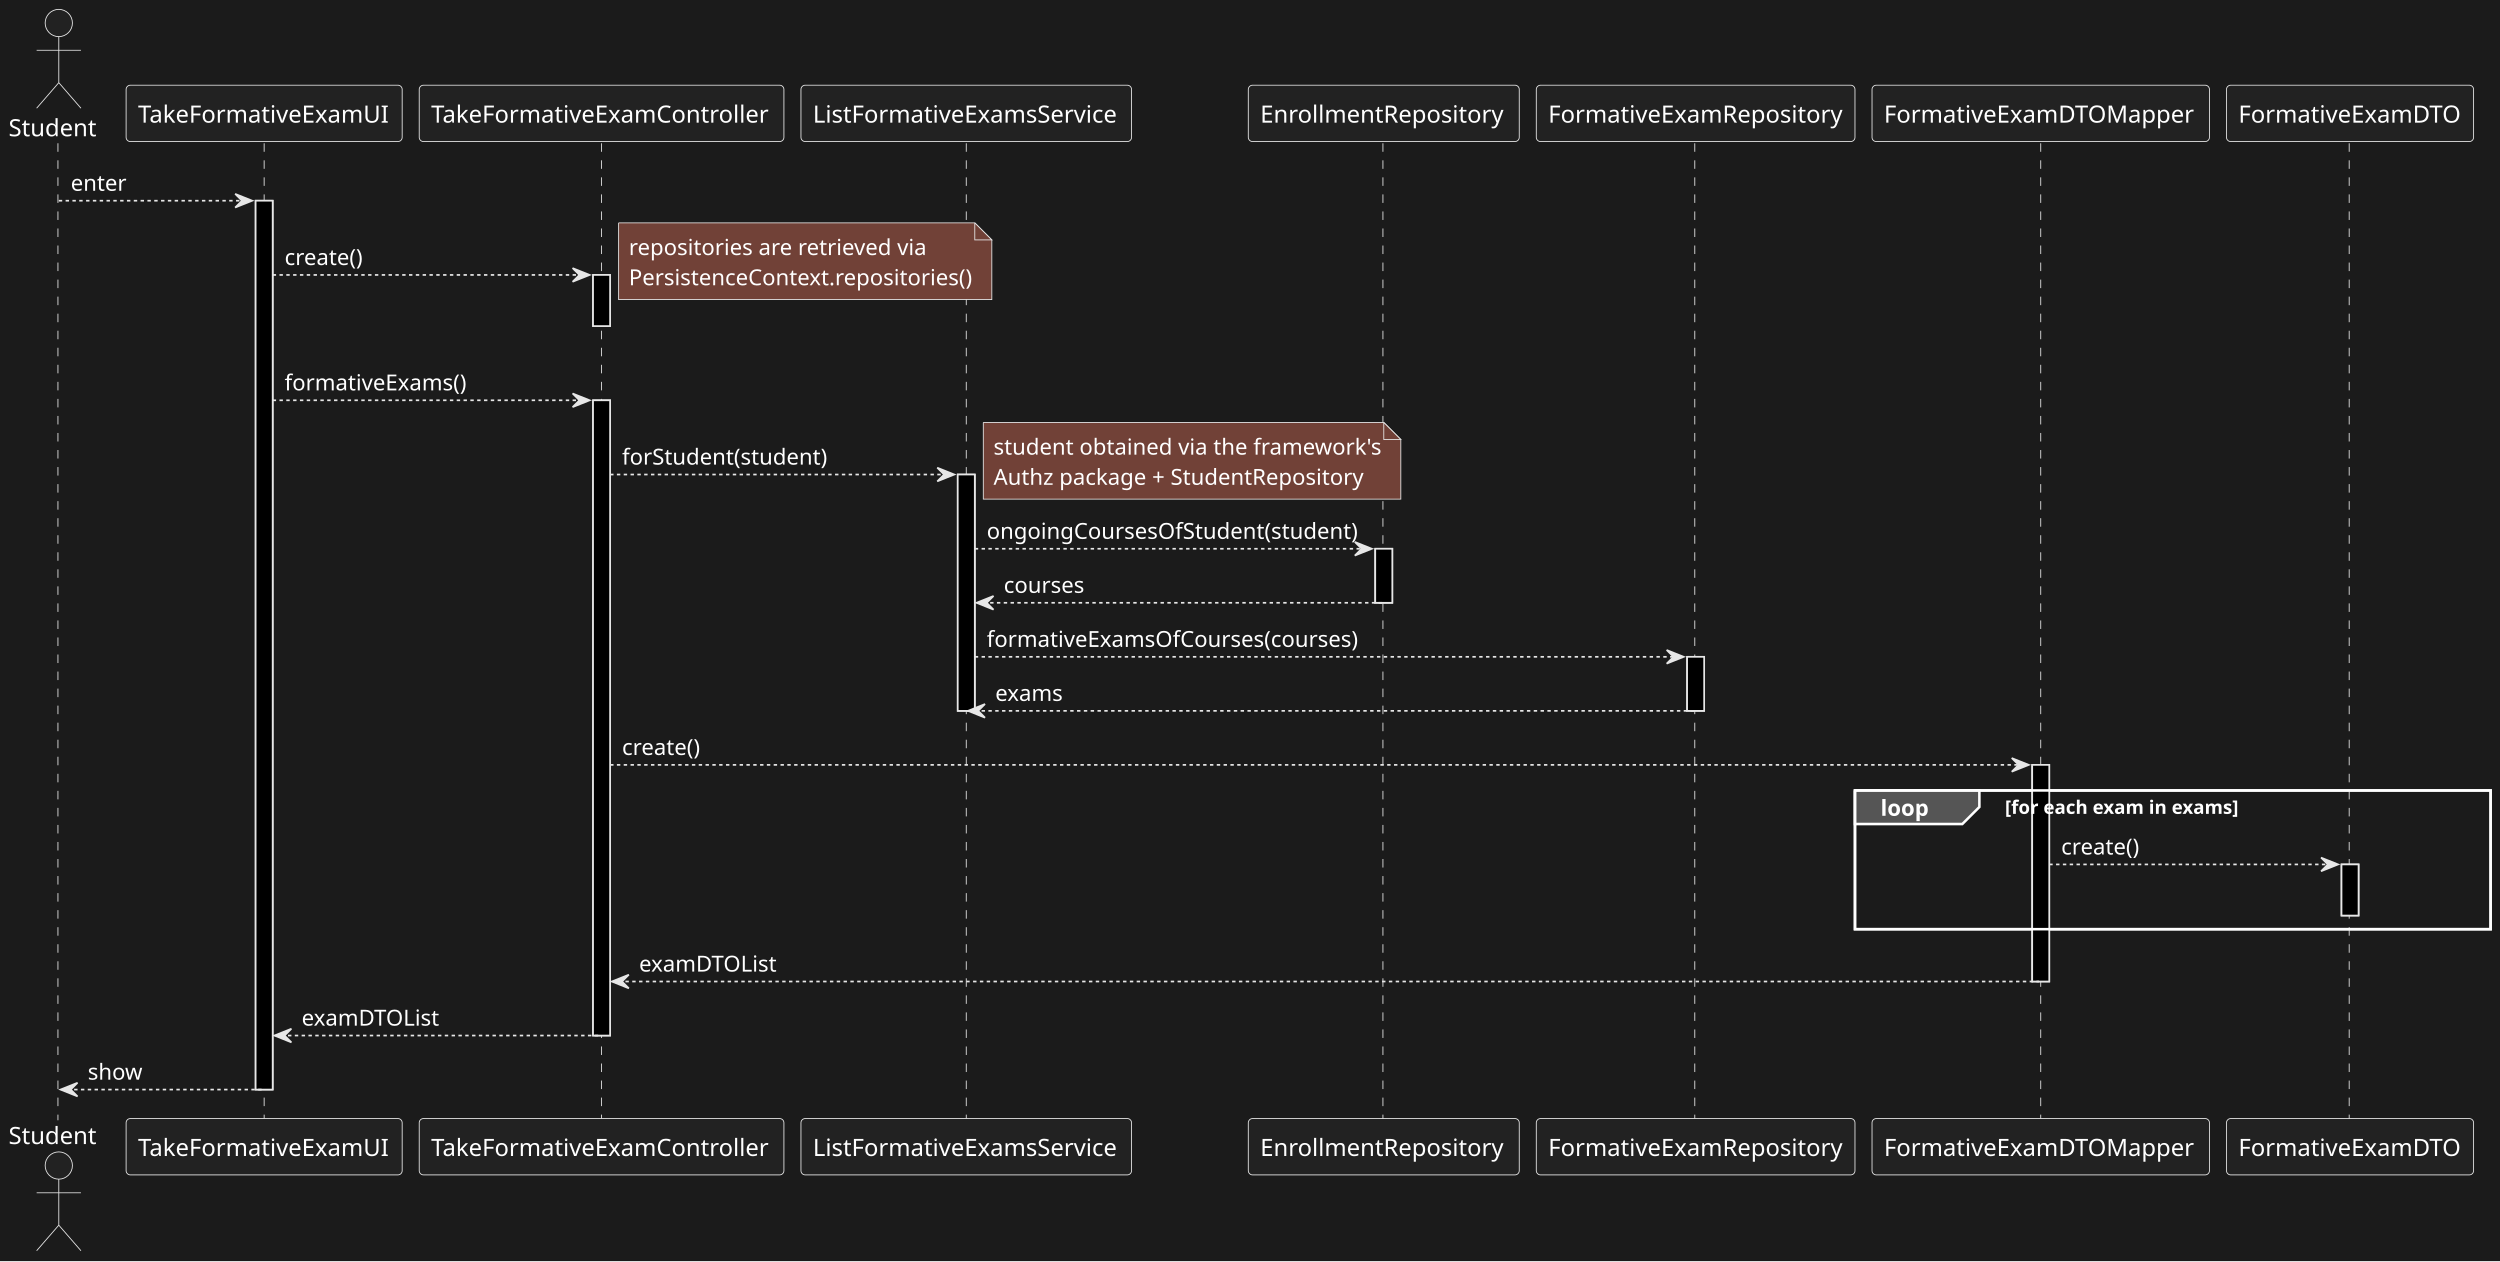
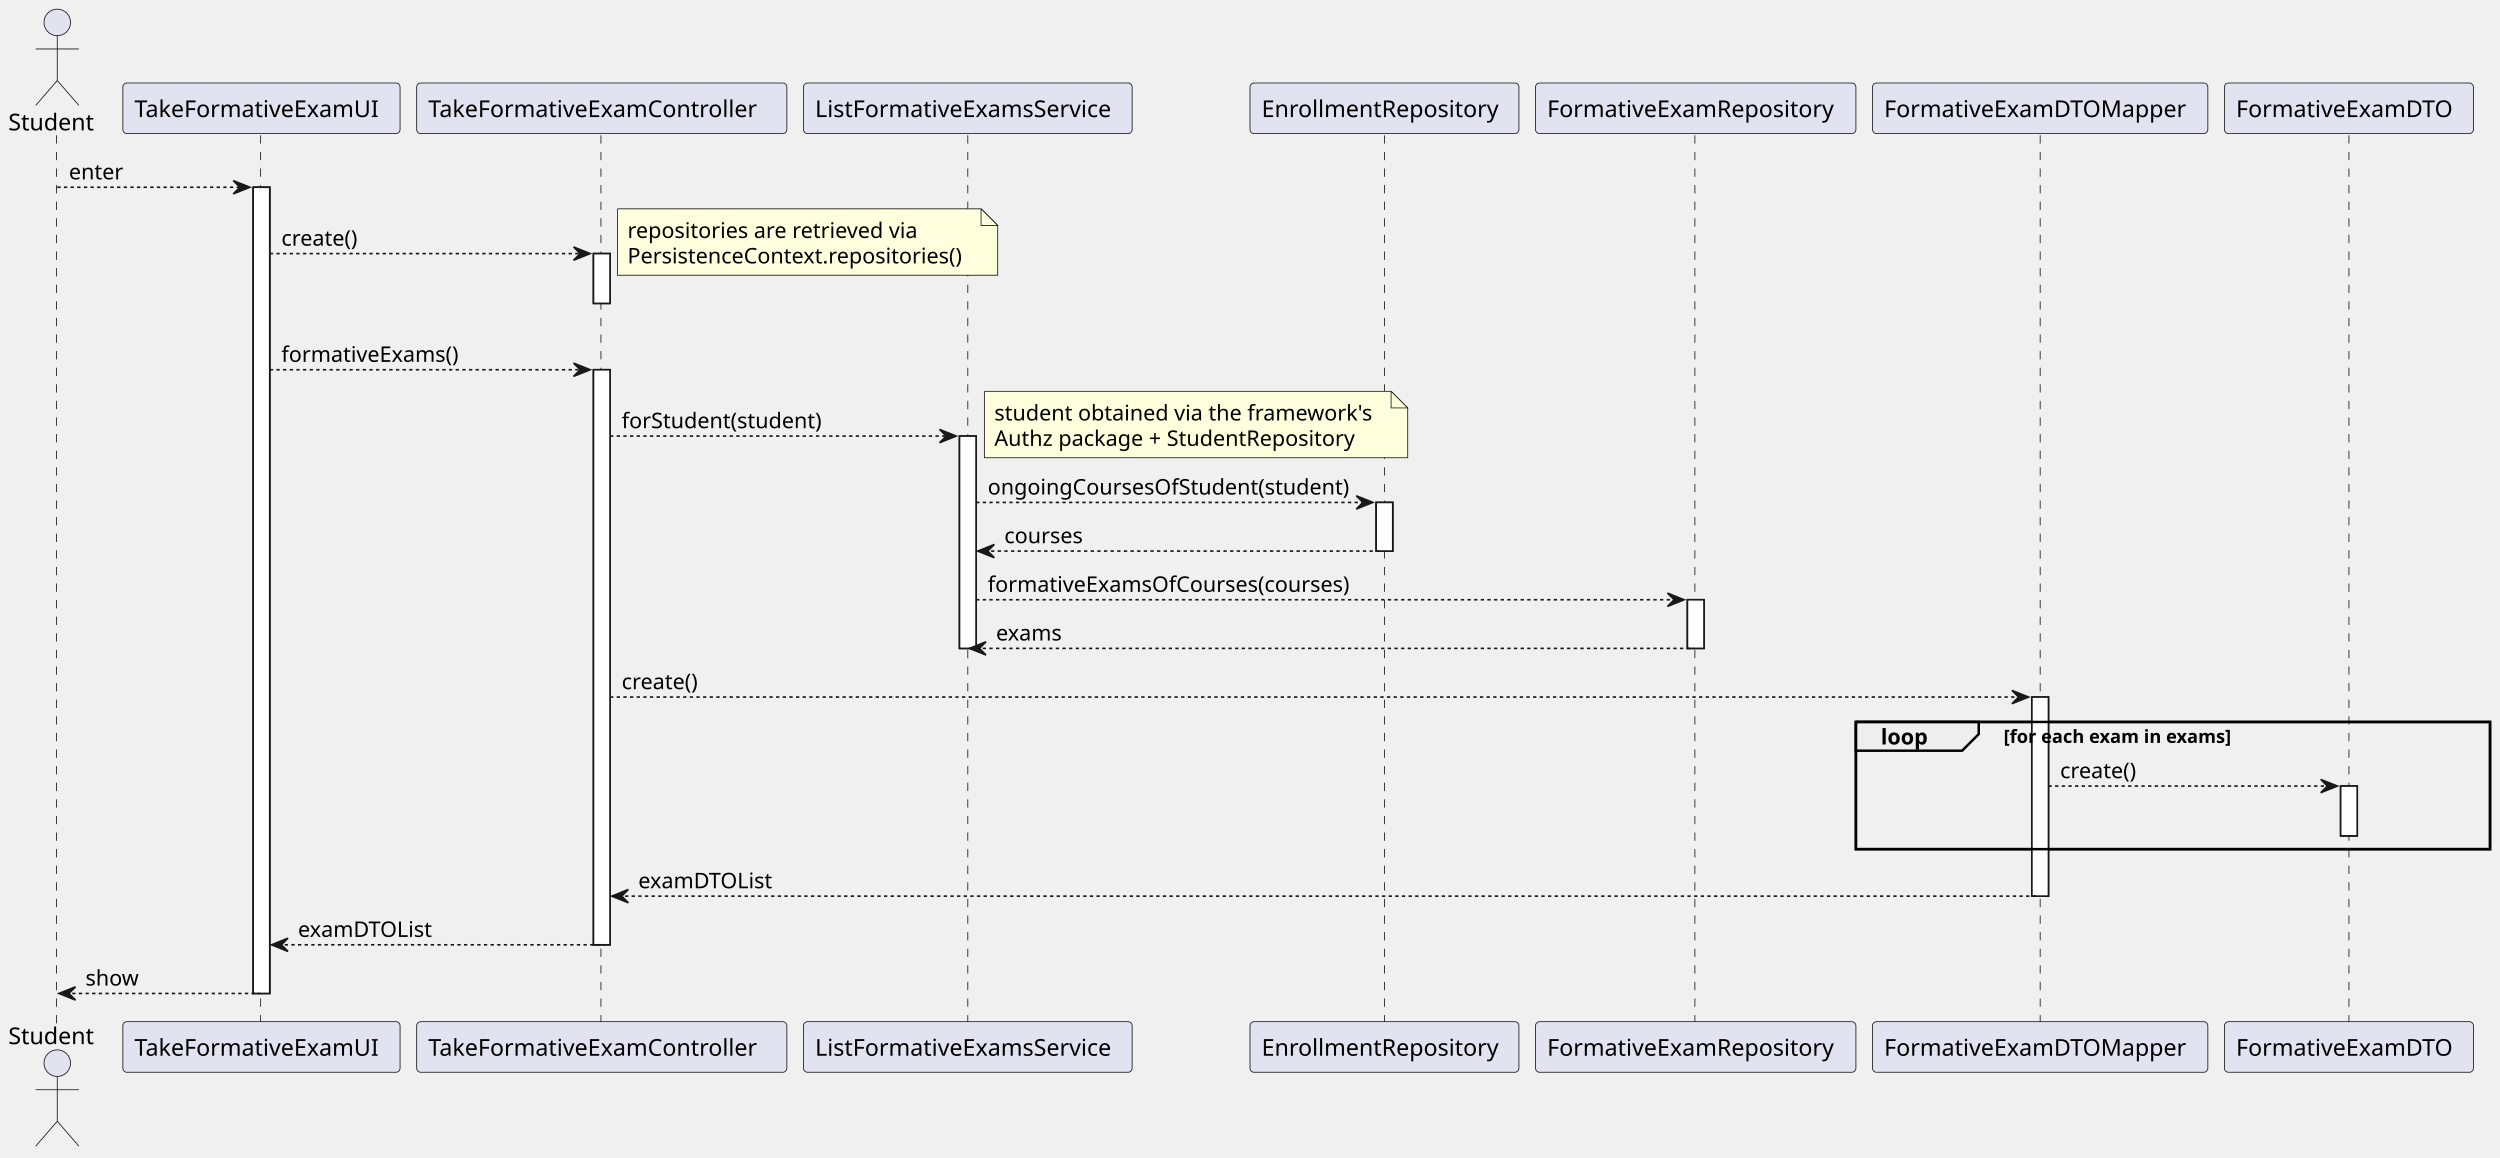
- <svg xmlns="http://www.w3.org/2000/svg" contentStyleType="text/css" height="740px" preserveAspectRatio="none" style="width:1467px;height:740px;background:#1B1B1B;" version="1.1" viewBox="0 0 1467 740" width="1467px" zoomAndPan="magnify">
+ <svg xmlns="http://www.w3.org/2000/svg" contentStyleType="text/css" height="697px" preserveAspectRatio="none" style="width:1506px;height:697px;background:#FFFFFF;" version="1.1" viewBox="0 0 1506 697" width="1506px" zoomAndPan="magnify">
  <defs />
  <g>
-     <rect fill="#1B1B1B" height="740" style="stroke:none;stroke-width:1.0;" width="1467" x="0" y="0" />
-     <rect fill="#000000" height="521.59" style="stroke:#E7E7E7;stroke-width:1.0;" width="10" x="150" y="117.774" />
-     <rect fill="#000000" height="30" style="stroke:#E7E7E7;stroke-width:1.0;" width="10" x="348" y="161.333" />
-     <rect fill="#000000" height="372.766" style="stroke:#E7E7E7;stroke-width:1.0;" width="10" x="348" y="234.892" />
-     <rect fill="#000000" height="138.677" style="stroke:#E7E7E7;stroke-width:1.0;" width="10" x="562" y="278.451" />
-     <rect fill="#000000" height="31.706" style="stroke:#E7E7E7;stroke-width:1.0;" width="10" x="807" y="322.01" />
-     <rect fill="#000000" height="31.706" style="stroke:#E7E7E7;stroke-width:1.0;" width="10" x="990" y="385.422" />
-     <rect fill="#000000" height="127.118" style="stroke:#E7E7E7;stroke-width:1.0;" width="10" x="1192.5" y="448.834" />
-     <rect fill="#000000" height="30" style="stroke:#E7E7E7;stroke-width:1.0;" width="10" x="1374" y="507.246" />
-     <rect fill="none" height="81.412" style="stroke:#FFFFFF;stroke-width:1.5;" width="373" x="1088.5" y="463.834" />
-     <line style="stroke:#E7E7E7;stroke-width:0.5;stroke-dasharray:5.0,5.0;" x1="34" x2="34" y1="84.068" y2="657.364" />
-     <line style="stroke:#E7E7E7;stroke-width:0.5;stroke-dasharray:5.0,5.0;" x1="155" x2="155" y1="84.068" y2="657.364" />
-     <line style="stroke:#E7E7E7;stroke-width:0.5;stroke-dasharray:5.0,5.0;" x1="353" x2="353" y1="84.068" y2="657.364" />
-     <line style="stroke:#E7E7E7;stroke-width:0.5;stroke-dasharray:5.0,5.0;" x1="567" x2="567" y1="84.068" y2="657.364" />
-     <line style="stroke:#E7E7E7;stroke-width:0.5;stroke-dasharray:5.0,5.0;" x1="811.5" x2="811.5" y1="84.068" y2="657.364" />
-     <line style="stroke:#E7E7E7;stroke-width:0.5;stroke-dasharray:5.0,5.0;" x1="994.5" x2="994.5" y1="84.068" y2="657.364" />
-     <line style="stroke:#E7E7E7;stroke-width:0.5;stroke-dasharray:5.0,5.0;" x1="1197.5" x2="1197.5" y1="84.068" y2="657.364" />
-     <line style="stroke:#E7E7E7;stroke-width:0.5;stroke-dasharray:5.0,5.0;" x1="1378.5" x2="1378.5" y1="84.068" y2="657.364" />
-     <text fill="#FFFFFF" font-family="sans-serif" font-size="14" lengthAdjust="spacing" textLength="53" x="5" y="79.966">Student</text>
-     <ellipse cx="34.5" cy="13.5" fill="#222222" rx="8" ry="8" style="stroke:#E7E7E7;stroke-width:0.5;" />
-     <path d="M34.5,21.5 L34.5,48.5 M21.5,29.5 L47.5,29.5 M34.5,48.5 L21.5,63.5 M34.5,48.5 L47.5,63.5 " fill="none" style="stroke:#E7E7E7;stroke-width:0.5;" />
-     <text fill="#FFFFFF" font-family="sans-serif" font-size="14" lengthAdjust="spacing" textLength="53" x="5" y="671.33">Student</text>
-     <ellipse cx="34.5" cy="683.932" fill="#222222" rx="8" ry="8" style="stroke:#E7E7E7;stroke-width:0.5;" />
-     <path d="M34.5,691.932 L34.5,718.932 M21.5,699.932 L47.5,699.932 M34.5,718.932 L21.5,733.932 M34.5,718.932 L47.5,733.932 " fill="none" style="stroke:#E7E7E7;stroke-width:0.5;" />
-     <rect fill="#222222" height="33.068" rx="2.5" ry="2.5" style="stroke:#E7E7E7;stroke-width:0.5;" width="162" x="74" y="50" />
-     <text fill="#FFFFFF" font-family="sans-serif" font-size="14" lengthAdjust="spacing" textLength="148" x="81" y="71.966">TakeFormativeExamUI</text>
-     <rect fill="#222222" height="33.068" rx="2.5" ry="2.5" style="stroke:#E7E7E7;stroke-width:0.5;" width="162" x="74" y="656.364" />
-     <text fill="#FFFFFF" font-family="sans-serif" font-size="14" lengthAdjust="spacing" textLength="148" x="81" y="678.33">TakeFormativeExamUI</text>
-     <rect fill="#222222" height="33.068" rx="2.5" ry="2.5" style="stroke:#E7E7E7;stroke-width:0.5;" width="214" x="246" y="50" />
-     <text fill="#FFFFFF" font-family="sans-serif" font-size="14" lengthAdjust="spacing" textLength="200" x="253" y="71.966">TakeFormativeExamController</text>
-     <rect fill="#222222" height="33.068" rx="2.5" ry="2.5" style="stroke:#E7E7E7;stroke-width:0.5;" width="214" x="246" y="656.364" />
-     <text fill="#FFFFFF" font-family="sans-serif" font-size="14" lengthAdjust="spacing" textLength="200" x="253" y="678.33">TakeFormativeExamController</text>
-     <rect fill="#222222" height="33.068" rx="2.5" ry="2.5" style="stroke:#E7E7E7;stroke-width:0.5;" width="194" x="470" y="50" />
-     <text fill="#FFFFFF" font-family="sans-serif" font-size="14" lengthAdjust="spacing" textLength="180" x="477" y="71.966">ListFormativeExamsService</text>
-     <rect fill="#222222" height="33.068" rx="2.5" ry="2.5" style="stroke:#E7E7E7;stroke-width:0.5;" width="194" x="470" y="656.364" />
-     <text fill="#FFFFFF" font-family="sans-serif" font-size="14" lengthAdjust="spacing" textLength="180" x="477" y="678.33">ListFormativeExamsService</text>
-     <rect fill="#222222" height="33.068" rx="2.5" ry="2.5" style="stroke:#E7E7E7;stroke-width:0.5;" width="159" x="732.5" y="50" />
-     <text fill="#FFFFFF" font-family="sans-serif" font-size="14" lengthAdjust="spacing" textLength="145" x="739.5" y="71.966">EnrollmentRepository</text>
-     <rect fill="#222222" height="33.068" rx="2.5" ry="2.5" style="stroke:#E7E7E7;stroke-width:0.5;" width="159" x="732.5" y="656.364" />
-     <text fill="#FFFFFF" font-family="sans-serif" font-size="14" lengthAdjust="spacing" textLength="145" x="739.5" y="678.33">EnrollmentRepository</text>
-     <rect fill="#222222" height="33.068" rx="2.5" ry="2.5" style="stroke:#E7E7E7;stroke-width:0.5;" width="187" x="901.5" y="50" />
-     <text fill="#FFFFFF" font-family="sans-serif" font-size="14" lengthAdjust="spacing" textLength="173" x="908.5" y="71.966">FormativeExamRepository</text>
-     <rect fill="#222222" height="33.068" rx="2.5" ry="2.5" style="stroke:#E7E7E7;stroke-width:0.5;" width="187" x="901.5" y="656.364" />
-     <text fill="#FFFFFF" font-family="sans-serif" font-size="14" lengthAdjust="spacing" textLength="173" x="908.5" y="678.33">FormativeExamRepository</text>
-     <rect fill="#222222" height="33.068" rx="2.5" ry="2.5" style="stroke:#E7E7E7;stroke-width:0.5;" width="198" x="1098.5" y="50" />
-     <text fill="#FFFFFF" font-family="sans-serif" font-size="14" lengthAdjust="spacing" textLength="184" x="1105.5" y="71.966">FormativeExamDTOMapper</text>
-     <rect fill="#222222" height="33.068" rx="2.5" ry="2.5" style="stroke:#E7E7E7;stroke-width:0.5;" width="198" x="1098.5" y="656.364" />
-     <text fill="#FFFFFF" font-family="sans-serif" font-size="14" lengthAdjust="spacing" textLength="184" x="1105.5" y="678.33">FormativeExamDTOMapper</text>
-     <rect fill="#222222" height="33.068" rx="2.5" ry="2.5" style="stroke:#E7E7E7;stroke-width:0.5;" width="145" x="1306.5" y="50" />
-     <text fill="#FFFFFF" font-family="sans-serif" font-size="14" lengthAdjust="spacing" textLength="131" x="1313.5" y="71.966">FormativeExamDTO</text>
-     <rect fill="#222222" height="33.068" rx="2.5" ry="2.5" style="stroke:#E7E7E7;stroke-width:0.5;" width="145" x="1306.5" y="656.364" />
-     <text fill="#FFFFFF" font-family="sans-serif" font-size="14" lengthAdjust="spacing" textLength="131" x="1313.5" y="678.33">FormativeExamDTO</text>
-     <rect fill="#000000" height="521.59" style="stroke:#E7E7E7;stroke-width:1.0;" width="10" x="150" y="117.774" />
-     <rect fill="#000000" height="30" style="stroke:#E7E7E7;stroke-width:1.0;" width="10" x="348" y="161.333" />
-     <rect fill="#000000" height="372.766" style="stroke:#E7E7E7;stroke-width:1.0;" width="10" x="348" y="234.892" />
-     <rect fill="#000000" height="138.677" style="stroke:#E7E7E7;stroke-width:1.0;" width="10" x="562" y="278.451" />
-     <rect fill="#000000" height="31.706" style="stroke:#E7E7E7;stroke-width:1.0;" width="10" x="807" y="322.01" />
-     <rect fill="#000000" height="31.706" style="stroke:#E7E7E7;stroke-width:1.0;" width="10" x="990" y="385.422" />
-     <rect fill="#000000" height="127.118" style="stroke:#E7E7E7;stroke-width:1.0;" width="10" x="1192.5" y="448.834" />
-     <rect fill="#000000" height="30" style="stroke:#E7E7E7;stroke-width:1.0;" width="10" x="1374" y="507.246" />
-     <polygon fill="#E7E7E7" points="138,113.774,148,117.774,138,121.774,142,117.774" style="stroke:#E7E7E7;stroke-width:1.0;" />
-     <line style="stroke:#E7E7E7;stroke-width:1.0;stroke-dasharray:2.0,2.0;" x1="34.5" x2="144" y1="117.774" y2="117.774" />
-     <text fill="#FFFFFF" font-family="sans-serif" font-size="13" lengthAdjust="spacing" textLength="32" x="41.5" y="111.965">enter</text>
-     <polygon fill="#E7E7E7" points="336,157.333,346,161.333,336,165.333,340,161.333" style="stroke:#E7E7E7;stroke-width:1.0;" />
-     <line style="stroke:#E7E7E7;stroke-width:1.0;stroke-dasharray:2.0,2.0;" x1="160" x2="342" y1="161.333" y2="161.333" />
-     <text fill="#FFFFFF" font-family="sans-serif" font-size="13" lengthAdjust="spacing" textLength="45" x="167" y="155.524">create()</text>
-     <path d="M363,130.774 L363,175.774 L582,175.774 L582,140.774 L572,130.774 L363,130.774 " fill="#714137" style="stroke:#E7E7E7;stroke-width:0.5;" />
-     <path d="M572,130.774 L572,140.774 L582,140.774 L572,130.774 " fill="#714137" style="stroke:#E7E7E7;stroke-width:0.5;" />
-     <text fill="#FFFFFF" font-family="sans-serif" font-size="13" lengthAdjust="spacing" textLength="170" x="369" y="149.671">repositories are retrieved via</text>
-     <text fill="#FFFFFF" font-family="sans-serif" font-size="13" lengthAdjust="spacing" textLength="198" x="369" y="167.377">PersistenceContext.repositories()</text>
-     <polygon fill="#E7E7E7" points="336,230.892,346,234.892,336,238.892,340,234.892" style="stroke:#E7E7E7;stroke-width:1.0;" />
-     <line style="stroke:#E7E7E7;stroke-width:1.0;stroke-dasharray:2.0,2.0;" x1="160" x2="342" y1="234.892" y2="234.892" />
-     <text fill="#FFFFFF" font-family="sans-serif" font-size="13" lengthAdjust="spacing" textLength="105" x="167" y="229.083">formativeExams()</text>
-     <polygon fill="#E7E7E7" points="550,274.451,560,278.451,550,282.451,554,278.451" style="stroke:#E7E7E7;stroke-width:1.0;" />
-     <line style="stroke:#E7E7E7;stroke-width:1.0;stroke-dasharray:2.0,2.0;" x1="358" x2="556" y1="278.451" y2="278.451" />
-     <text fill="#FFFFFF" font-family="sans-serif" font-size="13" lengthAdjust="spacing" textLength="120" x="365" y="272.642">forStudent(student)</text>
-     <path d="M577,247.892 L577,292.892 L822,292.892 L822,257.892 L812,247.892 L577,247.892 " fill="#714137" style="stroke:#E7E7E7;stroke-width:0.5;" />
-     <path d="M812,247.892 L812,257.892 L822,257.892 L812,247.892 " fill="#714137" style="stroke:#E7E7E7;stroke-width:0.5;" />
-     <text fill="#FFFFFF" font-family="sans-serif" font-size="13" lengthAdjust="spacing" textLength="224" x="583" y="266.789">student obtained via the framework's</text>
-     <text fill="#FFFFFF" font-family="sans-serif" font-size="13" lengthAdjust="spacing" textLength="214" x="583" y="284.495">Authz package + StudentRepository</text>
-     <polygon fill="#E7E7E7" points="795,318.01,805,322.01,795,326.01,799,322.01" style="stroke:#E7E7E7;stroke-width:1.0;" />
-     <line style="stroke:#E7E7E7;stroke-width:1.0;stroke-dasharray:2.0,2.0;" x1="572" x2="801" y1="322.01" y2="322.01" />
-     <text fill="#FFFFFF" font-family="sans-serif" font-size="13" lengthAdjust="spacing" textLength="216" x="579" y="316.201">ongoingCoursesOfStudent(student)</text>
-     <polygon fill="#E7E7E7" points="583,349.716,573,353.716,583,357.716,579,353.716" style="stroke:#E7E7E7;stroke-width:1.0;" />
-     <line style="stroke:#E7E7E7;stroke-width:1.0;stroke-dasharray:2.0,2.0;" x1="577" x2="811" y1="353.716" y2="353.716" />
-     <text fill="#FFFFFF" font-family="sans-serif" font-size="13" lengthAdjust="spacing" textLength="46" x="589" y="347.907">courses</text>
-     <polygon fill="#E7E7E7" points="978,381.422,988,385.422,978,389.422,982,385.422" style="stroke:#E7E7E7;stroke-width:1.0;" />
-     <line style="stroke:#E7E7E7;stroke-width:1.0;stroke-dasharray:2.0,2.0;" x1="572" x2="984" y1="385.422" y2="385.422" />
-     <text fill="#FFFFFF" font-family="sans-serif" font-size="13" lengthAdjust="spacing" textLength="213" x="579" y="379.613">formativeExamsOfCourses(courses)</text>
-     <polygon fill="#E7E7E7" points="578,413.128,568,417.128,578,421.128,574,417.128" style="stroke:#E7E7E7;stroke-width:1.0;" />
-     <line style="stroke:#E7E7E7;stroke-width:1.0;stroke-dasharray:2.0,2.0;" x1="572" x2="994" y1="417.128" y2="417.128" />
-     <text fill="#FFFFFF" font-family="sans-serif" font-size="13" lengthAdjust="spacing" textLength="39" x="584" y="411.319">exams</text>
-     <polygon fill="#E7E7E7" points="1180.5,444.834,1190.5,448.834,1180.5,452.834,1184.5,448.834" style="stroke:#E7E7E7;stroke-width:1.0;" />
-     <line style="stroke:#E7E7E7;stroke-width:1.0;stroke-dasharray:2.0,2.0;" x1="358" x2="1186.5" y1="448.834" y2="448.834" />
-     <text fill="#FFFFFF" font-family="sans-serif" font-size="13" lengthAdjust="spacing" textLength="45" x="365" y="443.025">create()</text>
-     <path d="M1088.5,463.834 L1161.5,463.834 L1161.5,473.54 L1151.5,483.54 L1088.5,483.54 L1088.5,463.834 " fill="#555555" style="stroke:#FFFFFF;stroke-width:1.5;" />
-     <rect fill="none" height="81.412" style="stroke:#FFFFFF;stroke-width:1.5;" width="373" x="1088.5" y="463.834" />
-     <text fill="#FFFFFF" font-family="sans-serif" font-size="13" font-weight="bold" lengthAdjust="spacing" textLength="28" x="1103.5" y="478.731">loop</text>
-     <text fill="#FFFFFF" font-family="sans-serif" font-size="11" font-weight="bold" lengthAdjust="spacing" textLength="140" x="1176.5" y="477.593">[for each exam in exams]</text>
-     <polygon fill="#E7E7E7" points="1362,503.246,1372,507.246,1362,511.246,1366,507.246" style="stroke:#E7E7E7;stroke-width:1.0;" />
-     <line style="stroke:#E7E7E7;stroke-width:1.0;stroke-dasharray:2.0,2.0;" x1="1202.5" x2="1368" y1="507.246" y2="507.246" />
-     <text fill="#FFFFFF" font-family="sans-serif" font-size="13" lengthAdjust="spacing" textLength="45" x="1209.5" y="501.437">create()</text>
-     <polygon fill="#E7E7E7" points="369,571.952,359,575.952,369,579.952,365,575.952" style="stroke:#E7E7E7;stroke-width:1.0;" />
-     <line style="stroke:#E7E7E7;stroke-width:1.0;stroke-dasharray:2.0,2.0;" x1="363" x2="1196.5" y1="575.952" y2="575.952" />
-     <text fill="#FFFFFF" font-family="sans-serif" font-size="13" lengthAdjust="spacing" textLength="80" x="375" y="570.143">examDTOList</text>
-     <polygon fill="#E7E7E7" points="171,603.658,161,607.658,171,611.658,167,607.658" style="stroke:#E7E7E7;stroke-width:1.0;" />
-     <line style="stroke:#E7E7E7;stroke-width:1.0;stroke-dasharray:2.0,2.0;" x1="165" x2="352" y1="607.658" y2="607.658" />
-     <text fill="#FFFFFF" font-family="sans-serif" font-size="13" lengthAdjust="spacing" textLength="80" x="177" y="601.849">examDTOList</text>
-     <polygon fill="#E7E7E7" points="45.5,635.364,35.5,639.364,45.5,643.364,41.5,639.364" style="stroke:#E7E7E7;stroke-width:1.0;" />
-     <line style="stroke:#E7E7E7;stroke-width:1.0;stroke-dasharray:2.0,2.0;" x1="39.5" x2="154" y1="639.364" y2="639.364" />
-     <text fill="#FFFFFF" font-family="sans-serif" font-size="13" lengthAdjust="spacing" textLength="32" x="51.5" y="633.555">show</text>
+     <rect fill="#FFFFFF" height="485.658" style="stroke:#181818;stroke-width:1.0;" width="10" x="152.5" y="112.799" />
+     <rect fill="#FFFFFF" height="30" style="stroke:#181818;stroke-width:1.0;" width="10" x="357.5" y="152.765" />
+     <rect fill="#FFFFFF" height="346.416" style="stroke:#181818;stroke-width:1.0;" width="10" x="357.5" y="222.731" />
+     <rect fill="#FFFFFF" height="127.897" style="stroke:#181818;stroke-width:1.0;" width="10" x="578" y="262.696" />
+     <rect fill="#FFFFFF" height="29.311" style="stroke:#181818;stroke-width:1.0;" width="10" x="829" y="302.662" />
+     <rect fill="#FFFFFF" height="29.311" style="stroke:#181818;stroke-width:1.0;" width="10" x="1016.5" y="361.283" />
+     <rect fill="#FFFFFF" height="119.932" style="stroke:#181818;stroke-width:1.0;" width="10" x="1224" y="419.904" />
+     <rect fill="#FFFFFF" height="30" style="stroke:#181818;stroke-width:1.0;" width="10" x="1410" y="473.525" />
+     <rect fill="none" height="76.621" style="stroke:#000000;stroke-width:1.5;" width="382" x="1118" y="434.904" />
+     <line style="stroke:#181818;stroke-width:0.5;stroke-dasharray:5.0,5.0;" x1="34" x2="34" y1="81.488" y2="616.457" />
+     <line style="stroke:#181818;stroke-width:0.5;stroke-dasharray:5.0,5.0;" x1="157" x2="157" y1="81.488" y2="616.457" />
+     <line style="stroke:#181818;stroke-width:0.5;stroke-dasharray:5.0,5.0;" x1="362" x2="362" y1="81.488" y2="616.457" />
+     <line style="stroke:#181818;stroke-width:0.5;stroke-dasharray:5.0,5.0;" x1="583" x2="583" y1="81.488" y2="616.457" />
+     <line style="stroke:#181818;stroke-width:0.5;stroke-dasharray:5.0,5.0;" x1="834" x2="834" y1="81.488" y2="616.457" />
+     <line style="stroke:#181818;stroke-width:0.5;stroke-dasharray:5.0,5.0;" x1="1021" x2="1021" y1="81.488" y2="616.457" />
+     <line style="stroke:#181818;stroke-width:0.5;stroke-dasharray:5.0,5.0;" x1="1229" x2="1229" y1="81.488" y2="616.457" />
+     <line style="stroke:#181818;stroke-width:0.5;stroke-dasharray:5.0,5.0;" x1="1415" x2="1415" y1="81.488" y2="616.457" />
+     <text fill="#000000" font-family="sans-serif" font-size="14" lengthAdjust="spacing" textLength="53" x="5" y="78.535">Student</text>
+     <ellipse cx="34.5" cy="13.5" fill="#E2E2F0" rx="8" ry="8" style="stroke:#181818;stroke-width:0.5;" />
+     <path d="M34.5,21.5 L34.5,48.5 M21.5,29.5 L47.5,29.5 M34.5,48.5 L21.5,63.5 M34.5,48.5 L47.5,63.5 " fill="none" style="stroke:#181818;stroke-width:0.5;" />
+     <text fill="#000000" font-family="sans-serif" font-size="14" lengthAdjust="spacing" textLength="53" x="5" y="628.992">Student</text>
+     <ellipse cx="34.5" cy="640.445" fill="#E2E2F0" rx="8" ry="8" style="stroke:#181818;stroke-width:0.5;" />
+     <path d="M34.5,648.445 L34.5,675.445 M21.5,656.445 L47.5,656.445 M34.5,675.445 L21.5,690.445 M34.5,675.445 L47.5,690.445 " fill="none" style="stroke:#181818;stroke-width:0.5;" />
+     <rect fill="#E2E2F0" height="30.488" rx="2.5" ry="2.5" style="stroke:#181818;stroke-width:0.5;" width="167" x="74" y="50" />
+     <text fill="#000000" font-family="sans-serif" font-size="14" lengthAdjust="spacing" textLength="153" x="81" y="70.535">TakeFormativeExamUI</text>
+     <rect fill="#E2E2F0" height="30.488" rx="2.5" ry="2.5" style="stroke:#181818;stroke-width:0.5;" width="167" x="74" y="615.457" />
+     <text fill="#000000" font-family="sans-serif" font-size="14" lengthAdjust="spacing" textLength="153" x="81" y="635.992">TakeFormativeExamUI</text>
+     <rect fill="#E2E2F0" height="30.488" rx="2.5" ry="2.5" style="stroke:#181818;stroke-width:0.5;" width="223" x="251" y="50" />
+     <text fill="#000000" font-family="sans-serif" font-size="14" lengthAdjust="spacing" textLength="209" x="258" y="70.535">TakeFormativeExamController</text>
+     <rect fill="#E2E2F0" height="30.488" rx="2.5" ry="2.5" style="stroke:#181818;stroke-width:0.5;" width="223" x="251" y="615.457" />
+     <text fill="#000000" font-family="sans-serif" font-size="14" lengthAdjust="spacing" textLength="209" x="258" y="635.992">TakeFormativeExamController</text>
+     <rect fill="#E2E2F0" height="30.488" rx="2.5" ry="2.5" style="stroke:#181818;stroke-width:0.5;" width="198" x="484" y="50" />
+     <text fill="#000000" font-family="sans-serif" font-size="14" lengthAdjust="spacing" textLength="184" x="491" y="70.535">ListFormativeExamsService</text>
+     <rect fill="#E2E2F0" height="30.488" rx="2.5" ry="2.5" style="stroke:#181818;stroke-width:0.5;" width="198" x="484" y="615.457" />
+     <text fill="#000000" font-family="sans-serif" font-size="14" lengthAdjust="spacing" textLength="184" x="491" y="635.992">ListFormativeExamsService</text>
+     <rect fill="#E2E2F0" height="30.488" rx="2.5" ry="2.5" style="stroke:#181818;stroke-width:0.5;" width="162" x="753" y="50" />
+     <text fill="#000000" font-family="sans-serif" font-size="14" lengthAdjust="spacing" textLength="148" x="760" y="70.535">EnrollmentRepository</text>
+     <rect fill="#E2E2F0" height="30.488" rx="2.5" ry="2.5" style="stroke:#181818;stroke-width:0.5;" width="162" x="753" y="615.457" />
+     <text fill="#000000" font-family="sans-serif" font-size="14" lengthAdjust="spacing" textLength="148" x="760" y="635.992">EnrollmentRepository</text>
+     <rect fill="#E2E2F0" height="30.488" rx="2.5" ry="2.5" style="stroke:#181818;stroke-width:0.5;" width="193" x="925" y="50" />
+     <text fill="#000000" font-family="sans-serif" font-size="14" lengthAdjust="spacing" textLength="179" x="932" y="70.535">FormativeExamRepository</text>
+     <rect fill="#E2E2F0" height="30.488" rx="2.5" ry="2.5" style="stroke:#181818;stroke-width:0.5;" width="193" x="925" y="615.457" />
+     <text fill="#000000" font-family="sans-serif" font-size="14" lengthAdjust="spacing" textLength="179" x="932" y="635.992">FormativeExamRepository</text>
+     <rect fill="#E2E2F0" height="30.488" rx="2.5" ry="2.5" style="stroke:#181818;stroke-width:0.5;" width="202" x="1128" y="50" />
+     <text fill="#000000" font-family="sans-serif" font-size="14" lengthAdjust="spacing" textLength="188" x="1135" y="70.535">FormativeExamDTOMapper</text>
+     <rect fill="#E2E2F0" height="30.488" rx="2.5" ry="2.5" style="stroke:#181818;stroke-width:0.5;" width="202" x="1128" y="615.457" />
+     <text fill="#000000" font-family="sans-serif" font-size="14" lengthAdjust="spacing" textLength="188" x="1135" y="635.992">FormativeExamDTOMapper</text>
+     <rect fill="#E2E2F0" height="30.488" rx="2.5" ry="2.5" style="stroke:#181818;stroke-width:0.5;" width="150" x="1340" y="50" />
+     <text fill="#000000" font-family="sans-serif" font-size="14" lengthAdjust="spacing" textLength="136" x="1347" y="70.535">FormativeExamDTO</text>
+     <rect fill="#E2E2F0" height="30.488" rx="2.5" ry="2.5" style="stroke:#181818;stroke-width:0.5;" width="150" x="1340" y="615.457" />
+     <text fill="#000000" font-family="sans-serif" font-size="14" lengthAdjust="spacing" textLength="136" x="1347" y="635.992">FormativeExamDTO</text>
+     <rect fill="#FFFFFF" height="485.658" style="stroke:#181818;stroke-width:1.0;" width="10" x="152.5" y="112.799" />
+     <rect fill="#FFFFFF" height="30" style="stroke:#181818;stroke-width:1.0;" width="10" x="357.5" y="152.765" />
+     <rect fill="#FFFFFF" height="346.416" style="stroke:#181818;stroke-width:1.0;" width="10" x="357.5" y="222.731" />
+     <rect fill="#FFFFFF" height="127.897" style="stroke:#181818;stroke-width:1.0;" width="10" x="578" y="262.696" />
+     <rect fill="#FFFFFF" height="29.311" style="stroke:#181818;stroke-width:1.0;" width="10" x="829" y="302.662" />
+     <rect fill="#FFFFFF" height="29.311" style="stroke:#181818;stroke-width:1.0;" width="10" x="1016.5" y="361.283" />
+     <rect fill="#FFFFFF" height="119.932" style="stroke:#181818;stroke-width:1.0;" width="10" x="1224" y="419.904" />
+     <rect fill="#FFFFFF" height="30" style="stroke:#181818;stroke-width:1.0;" width="10" x="1410" y="473.525" />
+     <polygon fill="#181818" points="140.5,108.799,150.5,112.799,140.5,116.799,144.5,112.799" style="stroke:#181818;stroke-width:1.0;" />
+     <line style="stroke:#181818;stroke-width:1.0;stroke-dasharray:2.0,2.0;" x1="34.5" x2="146.5" y1="112.799" y2="112.799" />
+     <text fill="#000000" font-family="sans-serif" font-size="13" lengthAdjust="spacing" textLength="32" x="41.5" y="108.057">enter</text>
+     <polygon fill="#181818" points="345.5,148.765,355.5,152.765,345.5,156.765,349.5,152.765" style="stroke:#181818;stroke-width:1.0;" />
+     <line style="stroke:#181818;stroke-width:1.0;stroke-dasharray:2.0,2.0;" x1="162.5" x2="351.5" y1="152.765" y2="152.765" />
+     <text fill="#000000" font-family="sans-serif" font-size="13" lengthAdjust="spacing" textLength="46" x="169.5" y="148.023">create()</text>
+     <path d="M372,125.799 L372,165.799 L601,165.799 L601,135.799 L591,125.799 L372,125.799 " fill="#FEFFDD" style="stroke:#181818;stroke-width:0.5;" />
+     <path d="M591,125.799 L591,135.799 L601,135.799 L591,125.799 " fill="#FEFFDD" style="stroke:#181818;stroke-width:0.5;" />
+     <text fill="#000000" font-family="sans-serif" font-size="13" lengthAdjust="spacing" textLength="179" x="378" y="143.367">repositories are retrieved via</text>
+     <text fill="#000000" font-family="sans-serif" font-size="13" lengthAdjust="spacing" textLength="208" x="378" y="158.678">PersistenceContext.repositories()</text>
+     <polygon fill="#181818" points="345.5,218.731,355.5,222.731,345.5,226.731,349.5,222.731" style="stroke:#181818;stroke-width:1.0;" />
+     <line style="stroke:#181818;stroke-width:1.0;stroke-dasharray:2.0,2.0;" x1="162.5" x2="351.5" y1="222.731" y2="222.731" />
+     <text fill="#000000" font-family="sans-serif" font-size="13" lengthAdjust="spacing" textLength="109" x="169.5" y="217.988">formativeExams()</text>
+     <polygon fill="#181818" points="566,258.696,576,262.696,566,266.696,570,262.696" style="stroke:#181818;stroke-width:1.0;" />
+     <line style="stroke:#181818;stroke-width:1.0;stroke-dasharray:2.0,2.0;" x1="367.5" x2="572" y1="262.696" y2="262.696" />
+     <text fill="#000000" font-family="sans-serif" font-size="13" lengthAdjust="spacing" textLength="122" x="374.5" y="257.954">forStudent(student)</text>
+     <path d="M593,235.731 L593,275.731 L848,275.731 L848,245.731 L838,235.731 L593,235.731 " fill="#FEFFDD" style="stroke:#181818;stroke-width:0.5;" />
+     <path d="M838,235.731 L838,245.731 L848,245.731 L838,235.731 " fill="#FEFFDD" style="stroke:#181818;stroke-width:0.5;" />
+     <text fill="#000000" font-family="sans-serif" font-size="13" lengthAdjust="spacing" textLength="234" x="599" y="253.299">student obtained via the framework's</text>
+     <text fill="#000000" font-family="sans-serif" font-size="13" lengthAdjust="spacing" textLength="226" x="599" y="268.609">Authz package + StudentRepository</text>
+     <polygon fill="#181818" points="817,298.662,827,302.662,817,306.662,821,302.662" style="stroke:#181818;stroke-width:1.0;" />
+     <line style="stroke:#181818;stroke-width:1.0;stroke-dasharray:2.0,2.0;" x1="588" x2="823" y1="302.662" y2="302.662" />
+     <text fill="#000000" font-family="sans-serif" font-size="13" lengthAdjust="spacing" textLength="222" x="595" y="297.92">ongoingCoursesOfStudent(student)</text>
+     <polygon fill="#181818" points="599,327.973,589,331.973,599,335.973,595,331.973" style="stroke:#181818;stroke-width:1.0;" />
+     <line style="stroke:#181818;stroke-width:1.0;stroke-dasharray:2.0,2.0;" x1="593" x2="833" y1="331.973" y2="331.973" />
+     <text fill="#000000" font-family="sans-serif" font-size="13" lengthAdjust="spacing" textLength="49" x="605" y="327.231">courses</text>
+     <polygon fill="#181818" points="1004.5,357.283,1014.5,361.283,1004.5,365.283,1008.5,361.283" style="stroke:#181818;stroke-width:1.0;" />
+     <line style="stroke:#181818;stroke-width:1.0;stroke-dasharray:2.0,2.0;" x1="588" x2="1010.5" y1="361.283" y2="361.283" />
+     <text fill="#000000" font-family="sans-serif" font-size="13" lengthAdjust="spacing" textLength="224" x="595" y="356.541">formativeExamsOfCourses(courses)</text>
+     <polygon fill="#181818" points="594,386.594,584,390.594,594,394.594,590,390.594" style="stroke:#181818;stroke-width:1.0;" />
+     <line style="stroke:#181818;stroke-width:1.0;stroke-dasharray:2.0,2.0;" x1="588" x2="1020.5" y1="390.594" y2="390.594" />
+     <text fill="#000000" font-family="sans-serif" font-size="13" lengthAdjust="spacing" textLength="41" x="600" y="385.852">exams</text>
+     <polygon fill="#181818" points="1212,415.904,1222,419.904,1212,423.904,1216,419.904" style="stroke:#181818;stroke-width:1.0;" />
+     <line style="stroke:#181818;stroke-width:1.0;stroke-dasharray:2.0,2.0;" x1="367.5" x2="1218" y1="419.904" y2="419.904" />
+     <text fill="#000000" font-family="sans-serif" font-size="13" lengthAdjust="spacing" textLength="46" x="374.5" y="415.162">create()</text>
+     <path d="M1118,434.904 L1192,434.904 L1192,442.215 L1182,452.215 L1118,452.215 L1118,434.904 " fill="#EEEEEE" style="stroke:#000000;stroke-width:1.5;" />
+     <rect fill="none" height="76.621" style="stroke:#000000;stroke-width:1.5;" width="382" x="1118" y="434.904" />
+     <text fill="#000000" font-family="sans-serif" font-size="13" font-weight="bold" lengthAdjust="spacing" textLength="29" x="1133" y="448.473">loop</text>
+     <text fill="#000000" font-family="sans-serif" font-size="11" font-weight="bold" lengthAdjust="spacing" textLength="141" x="1207" y="447.539">[for each exam in exams]</text>
+     <polygon fill="#181818" points="1398,469.525,1408,473.525,1398,477.525,1402,473.525" style="stroke:#181818;stroke-width:1.0;" />
+     <line style="stroke:#181818;stroke-width:1.0;stroke-dasharray:2.0,2.0;" x1="1234" x2="1404" y1="473.525" y2="473.525" />
+     <text fill="#000000" font-family="sans-serif" font-size="13" lengthAdjust="spacing" textLength="46" x="1241" y="468.783">create()</text>
+     <polygon fill="#181818" points="378.5,535.836,368.5,539.836,378.5,543.836,374.5,539.836" style="stroke:#181818;stroke-width:1.0;" />
+     <line style="stroke:#181818;stroke-width:1.0;stroke-dasharray:2.0,2.0;" x1="372.5" x2="1228" y1="539.836" y2="539.836" />
+     <text fill="#000000" font-family="sans-serif" font-size="13" lengthAdjust="spacing" textLength="85" x="384.5" y="535.094">examDTOList</text>
+     <polygon fill="#181818" points="173.5,565.146,163.5,569.146,173.5,573.146,169.5,569.146" style="stroke:#181818;stroke-width:1.0;" />
+     <line style="stroke:#181818;stroke-width:1.0;stroke-dasharray:2.0,2.0;" x1="167.5" x2="361.5" y1="569.146" y2="569.146" />
+     <text fill="#000000" font-family="sans-serif" font-size="13" lengthAdjust="spacing" textLength="85" x="179.5" y="564.404">examDTOList</text>
+     <polygon fill="#181818" points="45.5,594.457,35.5,598.457,45.5,602.457,41.5,598.457" style="stroke:#181818;stroke-width:1.0;" />
+     <line style="stroke:#181818;stroke-width:1.0;stroke-dasharray:2.0,2.0;" x1="39.5" x2="156.5" y1="598.457" y2="598.457" />
+     <text fill="#000000" font-family="sans-serif" font-size="13" lengthAdjust="spacing" textLength="33" x="51.5" y="593.715">show</text>
  </g>
</svg>
